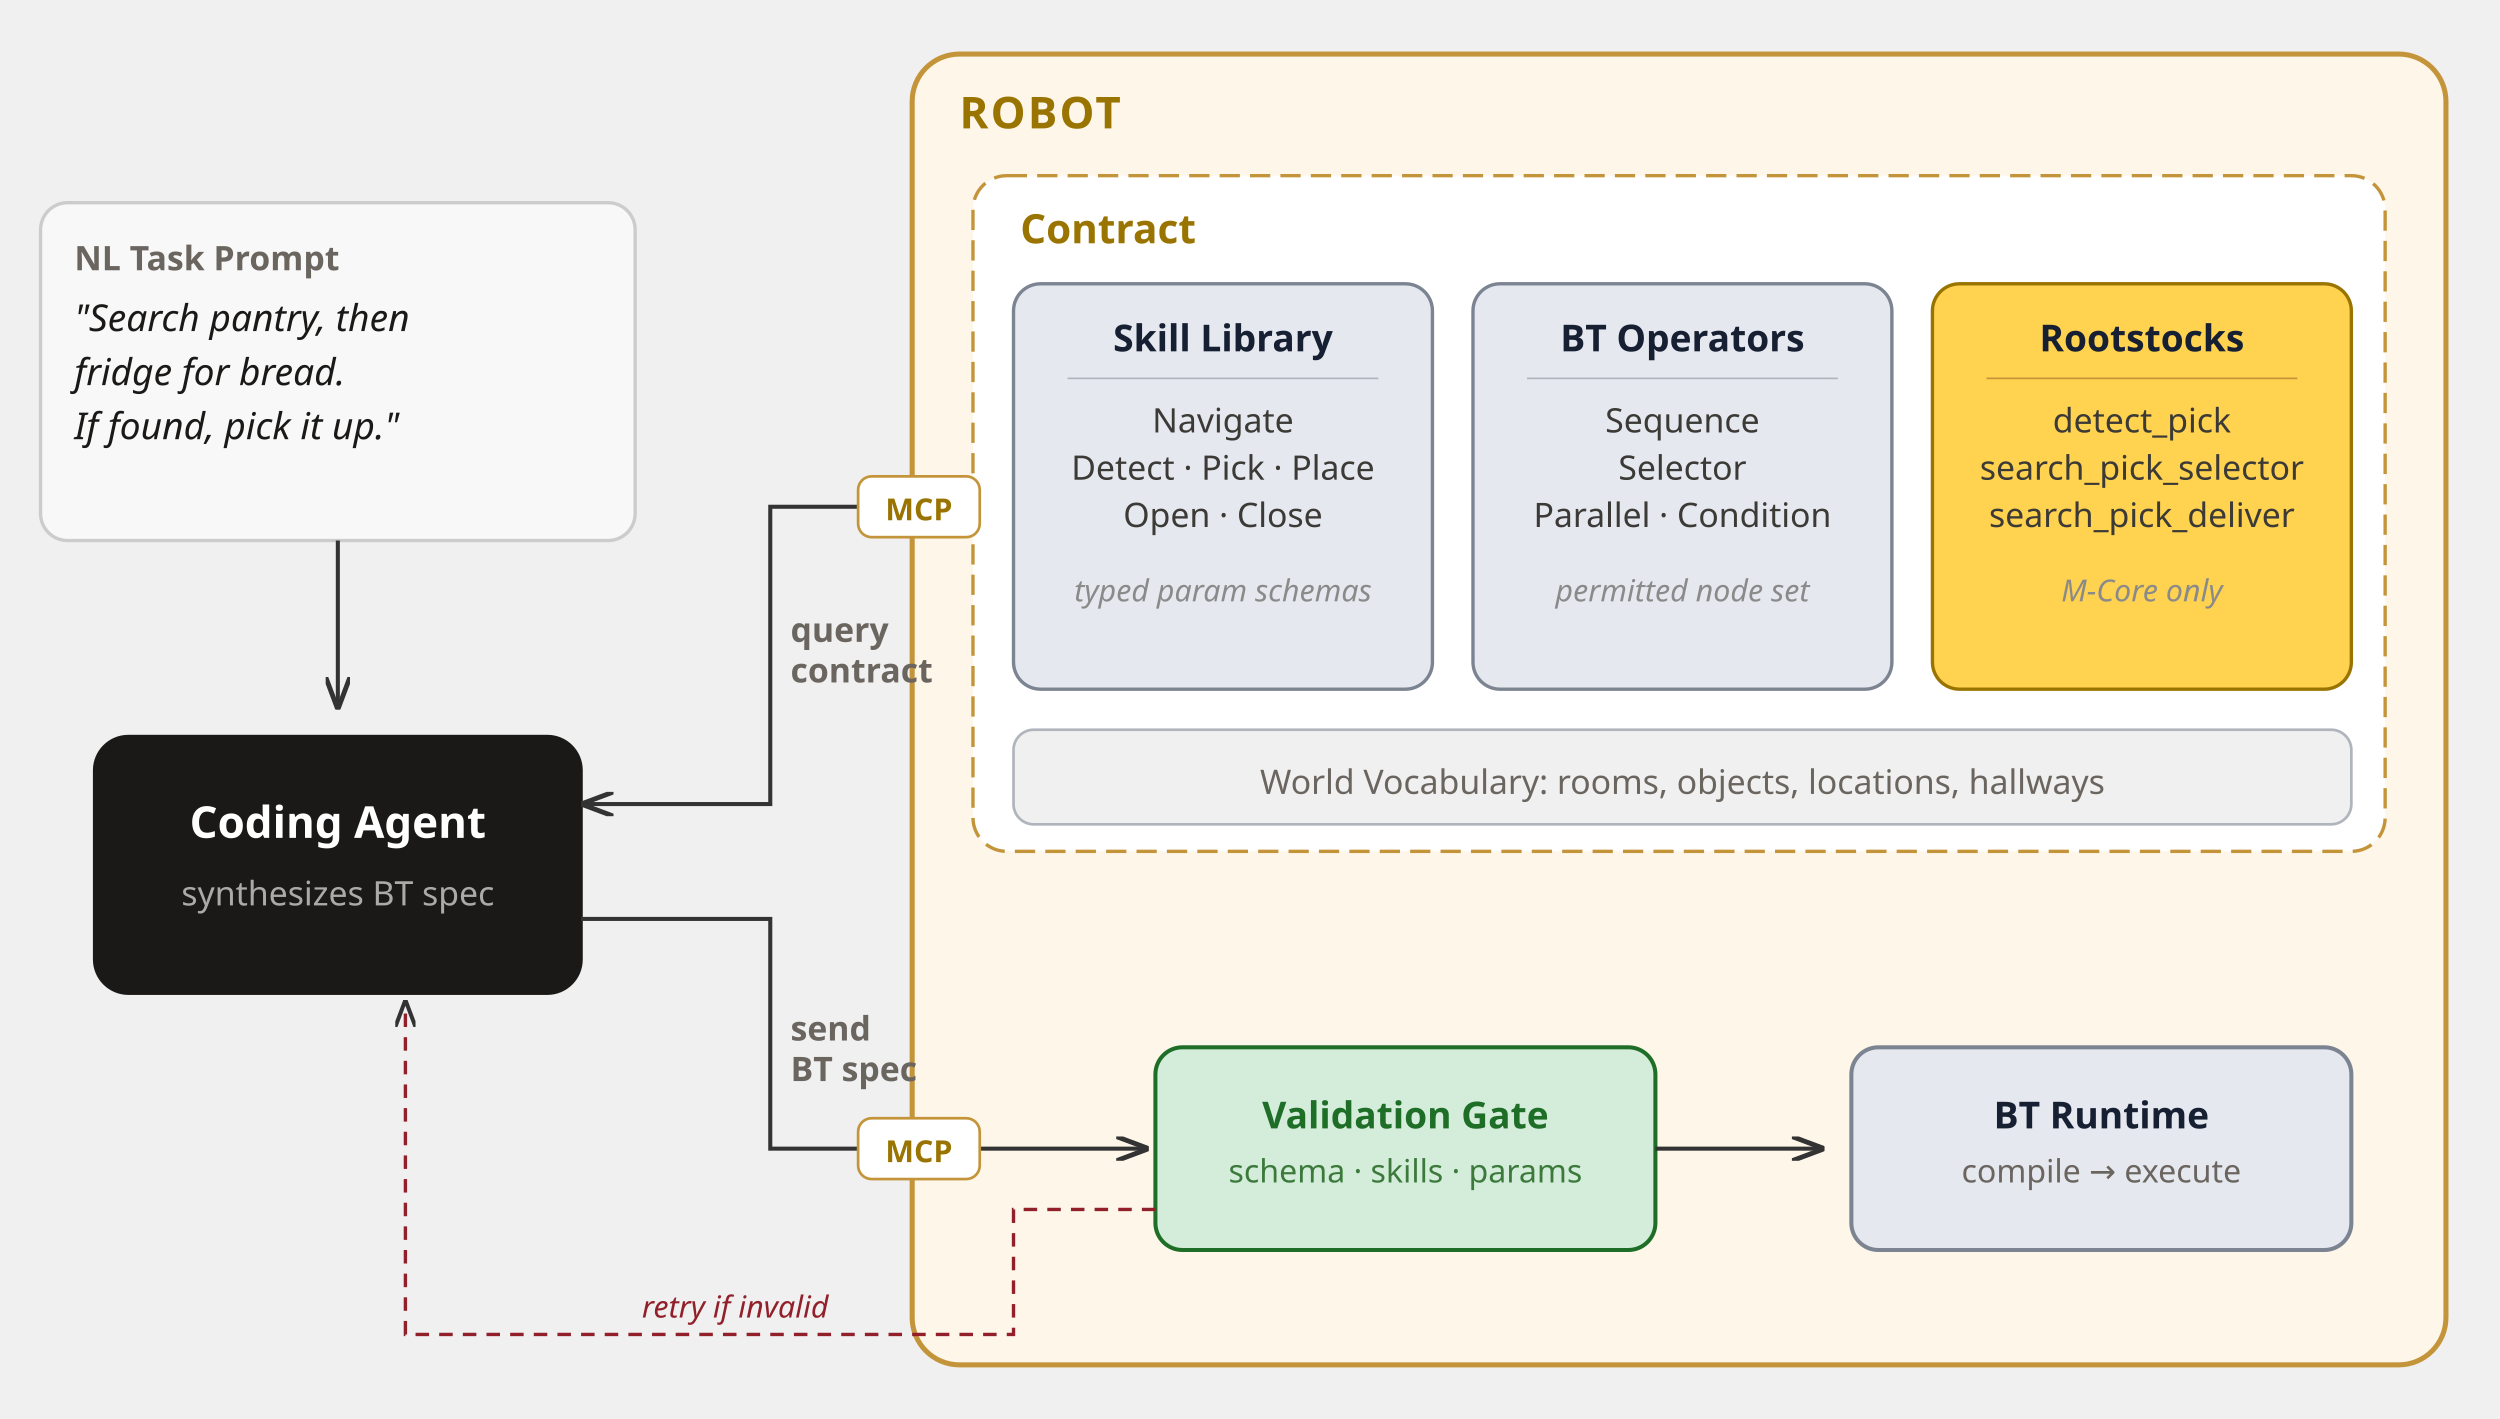
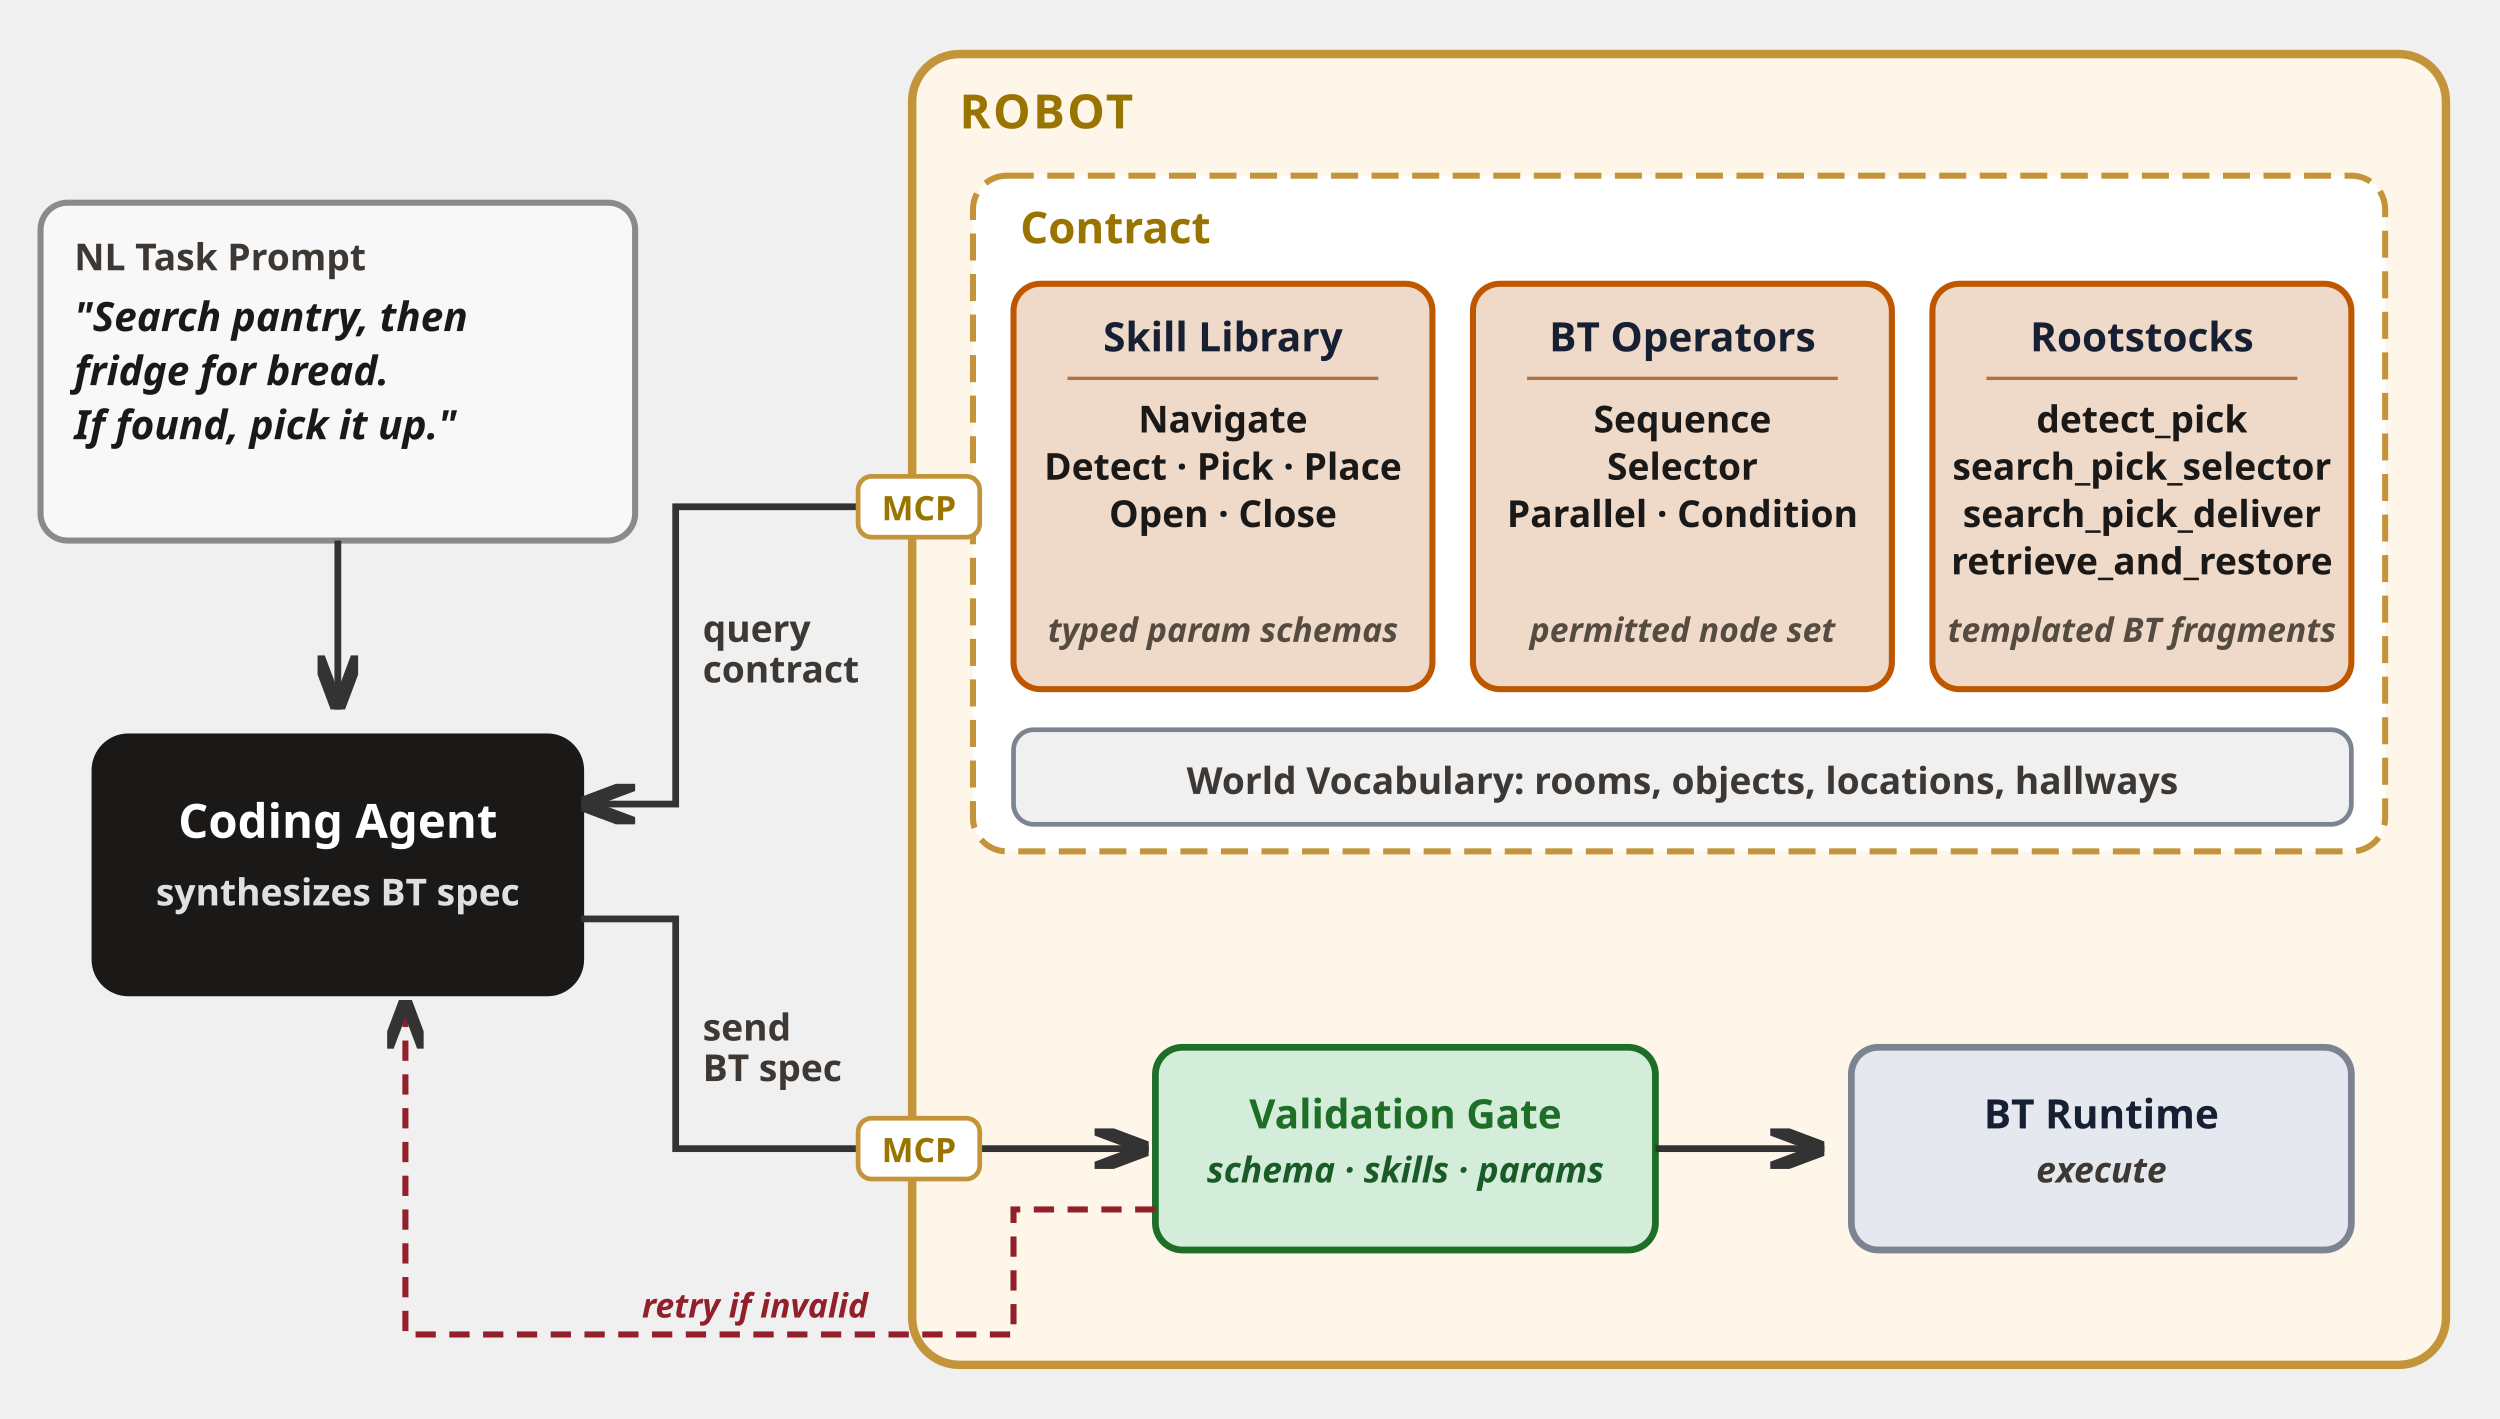
<svg xmlns="http://www.w3.org/2000/svg" viewBox="0 0 740 420" width="740" height="420" font-family="Avenir Next, Segoe UI, system-ui, sans-serif">
  <defs>
    <marker id="arrow" markerWidth="8" markerHeight="6" refX="8" refY="3" orient="auto">
-       <path d="M0,0 L8,3 L0,6" fill="none" stroke="#333" stroke-width="1.2" />
+       <path d="M0,0 L8,3 L0,6" fill="none" stroke="#333" stroke-width="2" />
    </marker>
    <marker id="arrow-back" markerWidth="8" markerHeight="6" refX="0" refY="3" orient="auto">
-       <path d="M8,0 L0,3 L8,6" fill="none" stroke="#333" stroke-width="1.2" />
+       <path d="M8,0 L0,3 L8,6" fill="none" stroke="#333" stroke-width="2" />
    </marker>
  </defs>
-   <rect x="270" y="16" width="454" height="388" rx="14" fill="#fef6e8" stroke="#c4943a" stroke-width="1.5" />
-   <text x="284" y="38" font-size="13" font-weight="700" fill="#9a7400" letter-spacing="0.05em">ROBOT</text>
-   <rect x="288" y="52" width="418" height="200" rx="10" fill="#fff" stroke="#c4943a" stroke-width="1" stroke-dasharray="6,3" />
-   <text x="302" y="72" font-size="12" font-weight="700" fill="#9a7400">Contract</text>
-   <rect x="300" y="84" width="124" height="120" rx="8" fill="#e5e8ee" stroke="#7c8391" stroke-width="1" />
-   <text x="362" y="104" text-anchor="middle" font-size="11" font-weight="700" fill="#172033">Skill Library</text>
-   <line x1="316" y1="112" x2="408" y2="112" stroke="#b0b4bc" stroke-width="0.5" />
-   <text x="362" y="128" text-anchor="middle" font-size="10" fill="#3c3a36">Navigate</text>
-   <text x="362" y="142" text-anchor="middle" font-size="10" fill="#3c3a36">Detect · Pick · Place</text>
-   <text x="362" y="156" text-anchor="middle" font-size="10" fill="#3c3a36">Open · Close</text>
-   <text x="362" y="178" text-anchor="middle" font-size="9" fill="#8a8a8a" font-style="italic">typed param schemas</text>
-   <rect x="436" y="84" width="124" height="120" rx="8" fill="#e5e8ee" stroke="#7c8391" stroke-width="1" />
-   <text x="498" y="104" text-anchor="middle" font-size="11" font-weight="700" fill="#172033">BT Operators</text>
-   <line x1="452" y1="112" x2="544" y2="112" stroke="#b0b4bc" stroke-width="0.5" />
-   <text x="498" y="128" text-anchor="middle" font-size="10" fill="#3c3a36">Sequence</text>
-   <text x="498" y="142" text-anchor="middle" font-size="10" fill="#3c3a36">Selector</text>
-   <text x="498" y="156" text-anchor="middle" font-size="10" fill="#3c3a36">Parallel · Condition</text>
-   <text x="498" y="178" text-anchor="middle" font-size="9" fill="#8a8a8a" font-style="italic">permitted node set</text>
-   <rect x="572" y="84" width="124" height="120" rx="8" fill="#ffd24f" stroke="#9a7400" stroke-width="1" />
-   <text x="634" y="104" text-anchor="middle" font-size="11" font-weight="700" fill="#172033">Rootstocks</text>
-   <line x1="588" y1="112" x2="680" y2="112" stroke="#c4943a" stroke-width="0.5" />
-   <text x="634" y="128" text-anchor="middle" font-size="10" fill="#3c3a36">detect_pick</text>
-   <text x="634" y="142" text-anchor="middle" font-size="10" fill="#3c3a36">search_pick_selector</text>
-   <text x="634" y="156" text-anchor="middle" font-size="10" fill="#3c3a36">search_pick_deliver</text>
-   <text x="634" y="178" text-anchor="middle" font-size="9" fill="#8a8a8a" font-style="italic">M-Core only</text>
-   <rect x="300" y="216" width="396" height="28" rx="6" fill="#f0f0f0" stroke="#b0b4bc" stroke-width="0.8" />
-   <text x="498" y="235" text-anchor="middle" font-size="10" fill="#6b6560">World Vocabulary: rooms, objects, locations, hallways</text>
-   <rect x="12" y="60" width="176" height="100" rx="8" fill="#f8f8f8" stroke="#ccc" stroke-width="1" />
-   <text x="22" y="80" font-size="10" fill="#6b6560" font-weight="600">NL Task Prompt</text>
-   <text x="22" y="98" font-size="11" fill="#1a1917" font-style="italic">"Search pantry, then</text>
-   <text x="22" y="114" font-size="11" fill="#1a1917" font-style="italic">fridge for bread.</text>
-   <text x="22" y="130" font-size="11" fill="#1a1917" font-style="italic">If found, pick it up."</text>
-   <line x1="100" y1="160" x2="100" y2="210" stroke="#333" stroke-width="1.2" marker-end="url(#arrow)" />
-   <rect x="28" y="218" width="144" height="76" rx="10" fill="#1a1917" stroke="#1a1917" stroke-width="1" />
-   <text x="100" y="248" text-anchor="middle" font-size="13" font-weight="700" fill="#fff">Coding Agent</text>
-   <text x="100" y="268" text-anchor="middle" font-size="10" fill="#aaa">synthesizes BT spec</text>
-   <path d="M172,238 L228,238 L228,150 L288,150" fill="none" stroke="#333" stroke-width="1.2" marker-start="url(#arrow-back)" />
-   <text x="234" y="190" font-size="10" fill="#6b6560" font-weight="600">query</text>
-   <text x="234" y="202" font-size="10" fill="#6b6560" font-weight="600">contract</text>
-   <path d="M172,272 L228,272 L228,340 L340,340" fill="none" stroke="#333" stroke-width="1.2" marker-end="url(#arrow)" />
-   <text x="234" y="308" font-size="10" fill="#6b6560" font-weight="600">send</text>
-   <text x="234" y="320" font-size="10" fill="#6b6560" font-weight="600">BT spec</text>
-   <rect x="342" y="310" width="148" height="60" rx="8" fill="#d4edda" stroke="#1e6e28" stroke-width="1.2" />
-   <text x="416" y="334" text-anchor="middle" font-size="11" font-weight="700" fill="#1e6e28">Validation Gate</text>
-   <text x="416" y="350" text-anchor="middle" font-size="9.5" fill="#3c7a3c">schema · skills · params</text>
-   <line x1="490" y1="340" x2="540" y2="340" stroke="#333" stroke-width="1.2" marker-end="url(#arrow)" />
-   <rect x="548" y="310" width="148" height="60" rx="8" fill="#e5e8ee" stroke="#7c8391" stroke-width="1.2" />
-   <text x="622" y="334" text-anchor="middle" font-size="11" font-weight="700" fill="#172033">BT Runtime</text>
-   <text x="622" y="350" text-anchor="middle" font-size="9.5" fill="#6b6560">compile → execute</text>
-   <path d="M342,358 L300,358 L300,395 L120,395 L120,296" fill="none" stroke="#91202a" stroke-width="1" stroke-dasharray="4,3" marker-end="url(#arrow)" />
-   <text x="190" y="390" font-size="9" fill="#91202a" font-style="italic">retry if invalid</text>
-   <rect x="254" y="141" width="36" height="18" rx="4" fill="#fff" stroke="#c4943a" stroke-width="0.8" />
-   <text x="272" y="154" text-anchor="middle" font-size="9" font-weight="700" fill="#9a7400">MCP</text>
-   <rect x="254" y="331" width="36" height="18" rx="4" fill="#fff" stroke="#c4943a" stroke-width="0.8" />
-   <text x="272" y="344" text-anchor="middle" font-size="9" font-weight="700" fill="#9a7400">MCP</text>
+   <rect x="270" y="16" width="454" height="388" rx="14" fill="#fef6e8" stroke="#c4943a" stroke-width="2.5" />
+   <text x="284" y="38" font-size="14" font-weight="700" fill="#9a7400" letter-spacing="0.05em">ROBOT</text>
+   <rect x="288" y="52" width="418" height="200" rx="10" fill="#fff" stroke="#c4943a" stroke-width="1.8" stroke-dasharray="8,4" />
+   <text x="302" y="72" font-size="13" font-weight="700" fill="#9a7400">Contract</text>
+   <rect x="300" y="84" width="124" height="120" rx="8" fill="#EFDACA" stroke="#BF5700" stroke-width="1.8" />
+   <text x="362" y="104" text-anchor="middle" font-size="12" font-weight="700" fill="#172033">Skill Library</text>
+   <line x1="316" y1="112" x2="408" y2="112" stroke="#B0723F" stroke-width="1" />
+   <text font-weight="600" x="362" y="128" text-anchor="middle" font-size="11" fill="#1a1917">Navigate</text>
+   <text font-weight="600" x="362" y="142" text-anchor="middle" font-size="11" fill="#1a1917">Detect · Pick · Place</text>
+   <text font-weight="600" x="362" y="156" text-anchor="middle" font-size="11" fill="#1a1917">Open · Close</text>
+   <text font-weight="600" x="362" y="190" text-anchor="middle" font-size="10" fill="#554b41" font-style="italic">typed param schemas</text>
+   <rect x="436" y="84" width="124" height="120" rx="8" fill="#EFDACA" stroke="#BF5700" stroke-width="1.8" />
+   <text x="498" y="104" text-anchor="middle" font-size="12" font-weight="700" fill="#172033">BT Operators</text>
+   <line x1="452" y1="112" x2="544" y2="112" stroke="#B0723F" stroke-width="1" />
+   <text font-weight="600" x="498" y="128" text-anchor="middle" font-size="11" fill="#1a1917">Sequence</text>
+   <text font-weight="600" x="498" y="142" text-anchor="middle" font-size="11" fill="#1a1917">Selector</text>
+   <text font-weight="600" x="498" y="156" text-anchor="middle" font-size="11" fill="#1a1917">Parallel · Condition</text>
+   <text font-weight="600" x="498" y="190" text-anchor="middle" font-size="10" fill="#554b41" font-style="italic">permitted node set</text>
+   <rect x="572" y="84" width="124" height="120" rx="8" fill="#EFDACA" stroke="#BF5700" stroke-width="1.8" />
+   <text x="634" y="104" text-anchor="middle" font-size="12" font-weight="700" fill="#172033">Rootstocks</text>
+   <line x1="588" y1="112" x2="680" y2="112" stroke="#B0723F" stroke-width="1" />
+   <text font-weight="600" x="634" y="128" text-anchor="middle" font-size="11" fill="#1a1917">detect_pick</text>
+   <text font-weight="600" x="634" y="142" text-anchor="middle" font-size="11" fill="#1a1917">search_pick_selector</text>
+   <text font-weight="600" x="634" y="156" text-anchor="middle" font-size="11" fill="#1a1917">search_pick_deliver</text>
+   <text font-weight="600" x="634" y="170" text-anchor="middle" font-size="11" fill="#1a1917">retrieve_and_restore</text>
+   <text font-weight="600" x="634" y="190" text-anchor="middle" font-size="10" fill="#554b41" font-style="italic">templated BT fragments</text>
+   <rect x="300" y="216" width="396" height="28" rx="6" fill="#f0f0f0" stroke="#7c8391" stroke-width="1.4" />
+   <text font-weight="600" x="498" y="235" text-anchor="middle" font-size="11" fill="#3d3833">World Vocabulary: rooms, objects, locations, hallways</text>
+   <rect x="12" y="60" width="176" height="100" rx="8" fill="#f8f8f8" stroke="#8a8a8a" stroke-width="1.8" />
+   <text x="22" y="80" font-size="11" fill="#3d3833" font-weight="700">NL Task Prompt</text>
+   <text font-weight="600" x="22" y="98" font-size="12" fill="#1a1917" font-style="italic">"Search pantry, then</text>
+   <text font-weight="600" x="22" y="114" font-size="12" fill="#1a1917" font-style="italic">fridge for bread.</text>
+   <text font-weight="600" x="22" y="130" font-size="12" fill="#1a1917" font-style="italic">If found, pick it up."</text>
+   <line x1="100" y1="160" x2="100" y2="210" stroke="#333" stroke-width="2" marker-end="url(#arrow)" />
+   <rect x="28" y="218" width="144" height="76" rx="10" fill="#1a1917" stroke="#1a1917" stroke-width="1.8" />
+   <text x="100" y="248" text-anchor="middle" font-size="14" font-weight="700" fill="#fff">Coding Agent</text>
+   <text font-weight="600" x="100" y="268" text-anchor="middle" font-size="11" fill="#e0e0e0">synthesizes BT spec</text>
+   <path d="M172,238 L200,238 L200,150 L288,150" fill="none" stroke="#333" stroke-width="2" marker-start="url(#arrow-back)" />
+   <text x="208" y="190" font-size="11" fill="#3d3833" font-weight="700">query</text>
+   <text x="208" y="202" font-size="11" fill="#3d3833" font-weight="700">contract</text>
+   <path d="M172,272 L200,272 L200,340 L340,340" fill="none" stroke="#333" stroke-width="2" marker-end="url(#arrow)" />
+   <text x="208" y="308" font-size="11" fill="#3d3833" font-weight="700">send</text>
+   <text x="208" y="320" font-size="11" fill="#3d3833" font-weight="700">BT spec</text>
+   <rect x="342" y="310" width="148" height="60" rx="8" fill="#d4edda" stroke="#1e6e28" stroke-width="2" />
+   <text x="416" y="334" text-anchor="middle" font-size="12" font-weight="700" fill="#1e6e28">Validation Gate</text>
+   <text font-style="italic" font-weight="600" x="416" y="350" text-anchor="middle" font-size="10.5" fill="#1a5a26">schema · skills · params</text>
+   <line x1="490" y1="340" x2="540" y2="340" stroke="#333" stroke-width="2" marker-end="url(#arrow)" />
+   <rect x="548" y="310" width="148" height="60" rx="8" fill="#e5e8ee" stroke="#7c8391" stroke-width="2" />
+   <text x="622" y="334" text-anchor="middle" font-size="12" font-weight="700" fill="#172033">BT Runtime</text>
+   <text font-style="italic" font-weight="600" x="622" y="350" text-anchor="middle" font-size="10.5" fill="#3d3833">execute</text>
+   <path d="M342,358 L300,358 L300,395 L120,395 L120,296" fill="none" stroke="#91202a" stroke-width="1.8" stroke-dasharray="6,4" marker-end="url(#arrow)" />
+   <text font-weight="600" x="190" y="390" font-size="10" fill="#91202a" font-style="italic">retry if invalid</text>
+   <rect x="254" y="141" width="36" height="18" rx="4" fill="#fff" stroke="#c4943a" stroke-width="1.4" />
+   <text x="272" y="154" text-anchor="middle" font-size="10" font-weight="700" fill="#9a7400">MCP</text>
+   <rect x="254" y="331" width="36" height="18" rx="4" fill="#fff" stroke="#c4943a" stroke-width="1.4" />
+   <text x="272" y="344" text-anchor="middle" font-size="10" font-weight="700" fill="#9a7400">MCP</text>
</svg>
